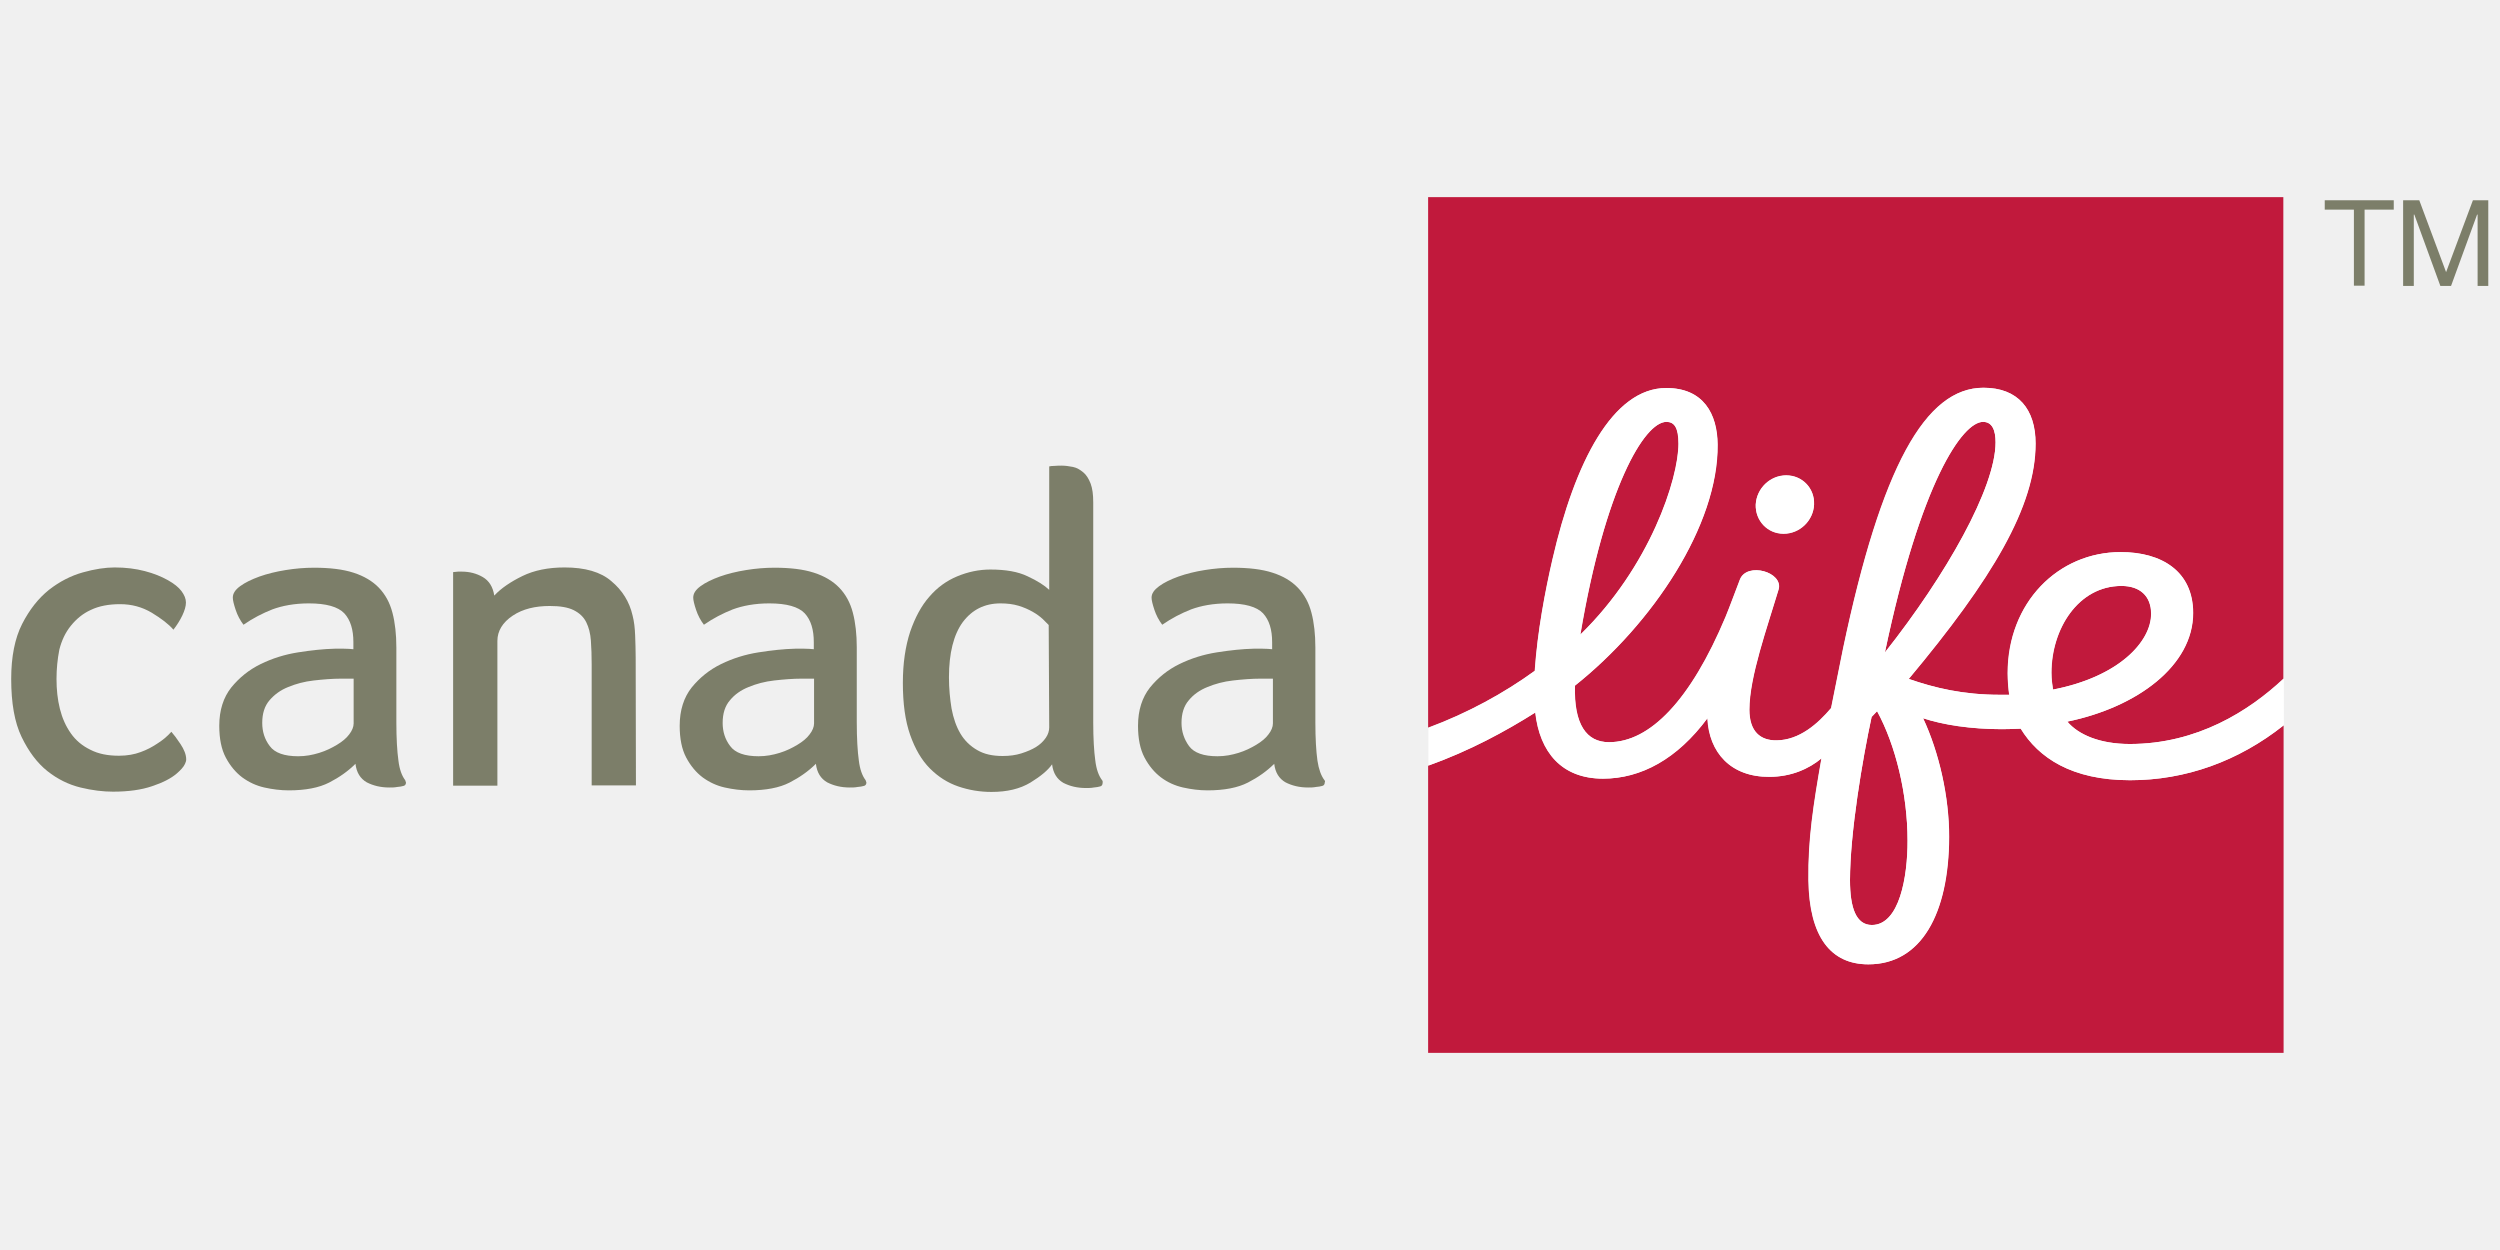
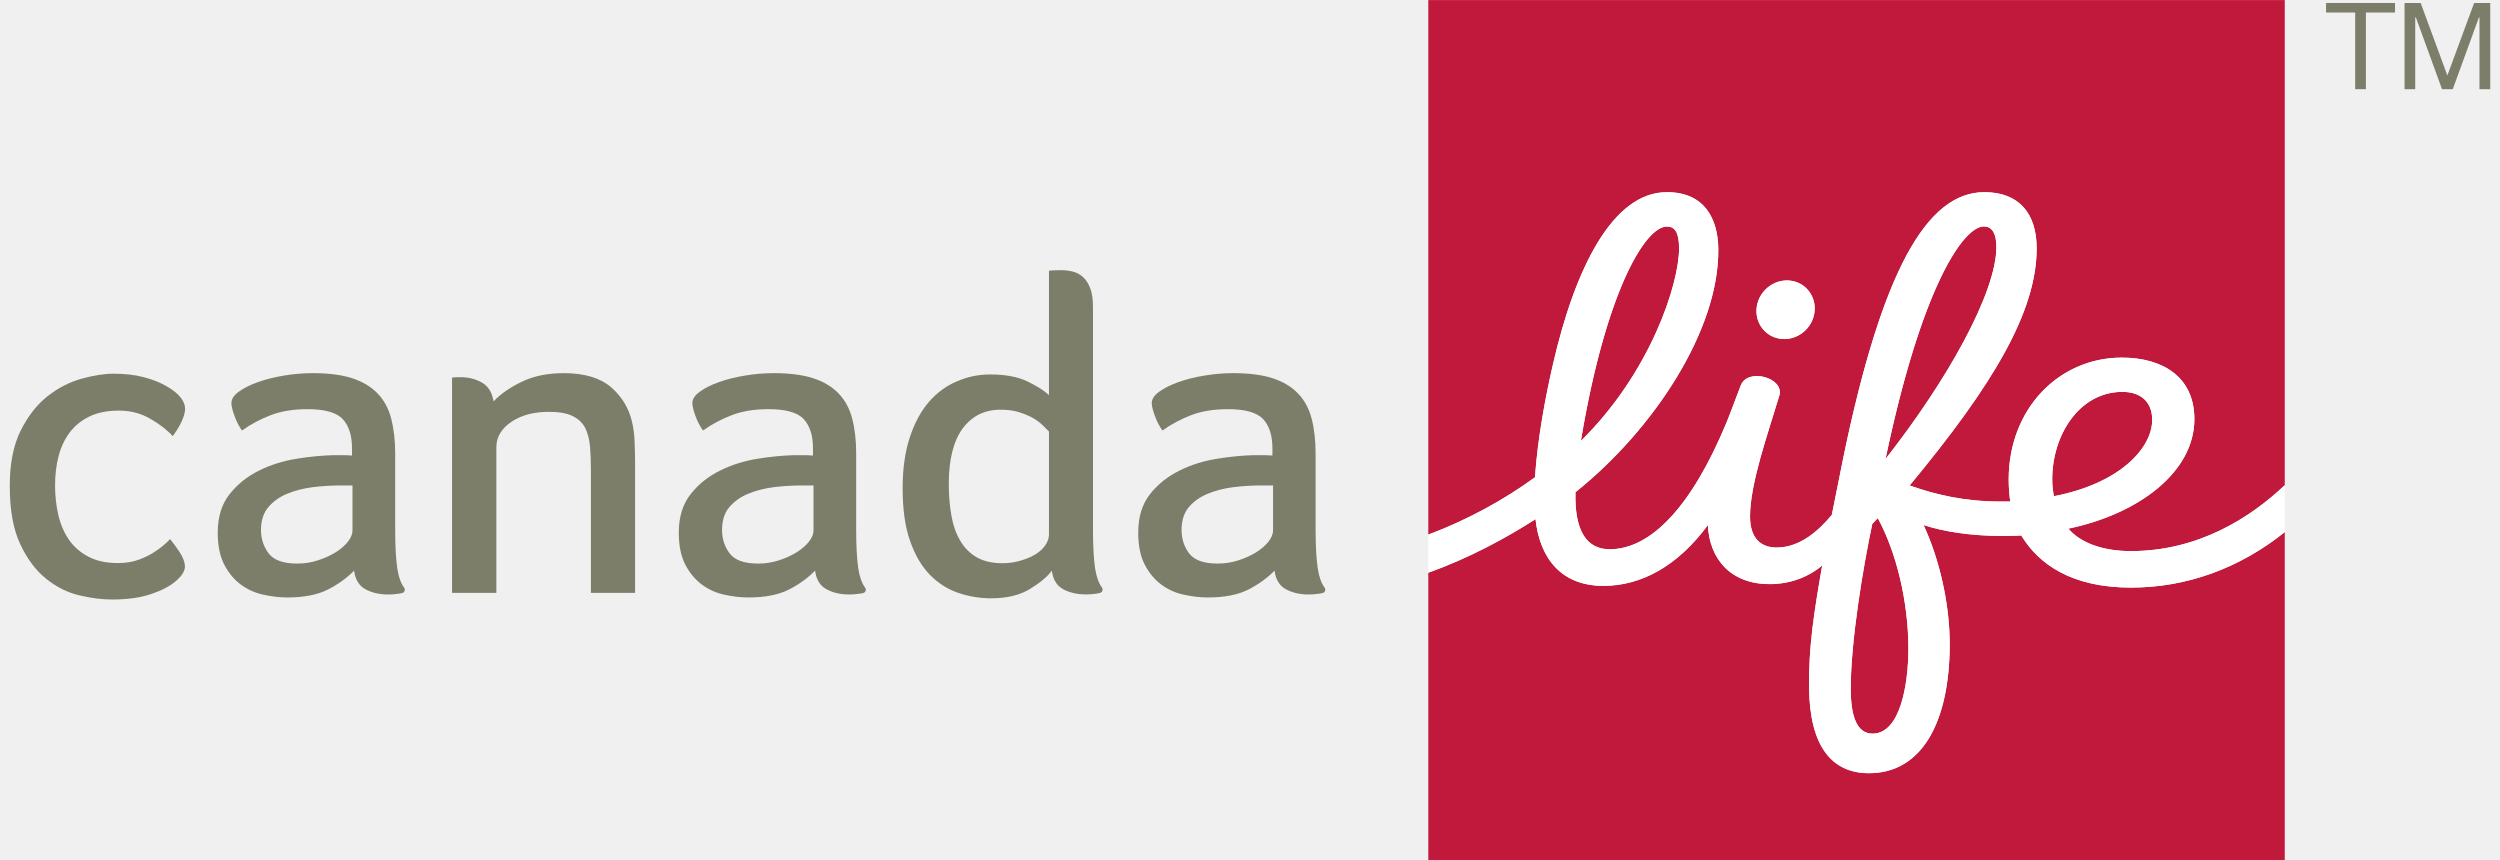
- <svg xmlns="http://www.w3.org/2000/svg" version="1.1" id="svg2" x="0px" y="0px" viewBox="0 0 128 64" style="enable-background:new 0 0 128 64;" xml:space="preserve">
-   <style type="text/css">
- 	.st0{fill:#C1193C;}
- 	.st1{fill:#7C7E69;}
- 	.st2{fill:#FFFFFF;}
- </style>
-   <g id="g10" transform="matrix(1.333333,0,0,-1.333333,0,576)">
-     <g id="g12" transform="scale(0.1)">
-       <path id="path14" class="st0" d="M814.7,4095c-16.7,0-26.9-16.6-26.9-33.3c0-2.6,0.3-4.6,0.6-6.5c25.3,4.9,37.7,18.4,37.7,29.1    C826.1,4091.1,821.8,4095,814.7,4095" />
-       <path id="path16" class="st0" d="M685.9,4137.4c6.2,0,10.9-5,10.7-11.2c-0.3-6.2-5.5-11.2-11.7-11.2s-10.9,5-10.7,11.2    C674.6,4132.4,679.8,4137.4,685.9,4137.4z M589.3,4062.4c1.1,15.3,4,30.7,6.8,42.8c8.6,37.4,23.2,65.8,43.7,65.8    c14.3,0,19.6-9.9,19.7-21.7c0.3-31-24.9-68.8-54.8-92.6c-0.4-14.9,4.4-21.7,13.1-21.7c15.7,0,31.3,16,44.8,48.2    c1.8,4.4,3.6,9.4,5.5,14.3c2.7,6.8,16.8,2.9,14.8-3.9c-4.3-14.4-11.2-33.5-11.2-46.1c0-8.4,4.2-11.9,10.5-11.8    c8.7,0.1,15.8,6.4,20.9,12.4c0,0,3.6,17.9,4.6,22.9c14.7,69.8,31.6,100.1,53.9,100.1c13.3,0,20-8.2,20-21.4    c0-24.2-16.7-52-48.7-90.4c10-3.5,21-6.1,35-6.1c0.8,0,2.8,0,3.6,0c-0.3,1.9-0.6,5.4-0.6,8.3c0,27.1,19.4,46.5,43.4,46.5    c15.7,0,27.8-7.3,27.8-23.4c0-20.2-21.4-36.2-48.3-41.7c4.2-5,12.4-8.6,24-8.6c25.9,0,45.8,12.7,59,25.1v184.9H548.4v-203.7    C563.6,4046.2,577.6,4053.9,589.3,4062.4" />
-       <path id="path18" class="st0" d="M761.5,4158c-7.9,0-23.9-22.9-37.7-88.6c23.5,29.7,42.5,63.3,42.5,80.7    C766.3,4154.8,765,4158,761.5,4158" />
-       <path id="path20" class="st0" d="M817.9,4020.4c-22.5,0-35.2,8.7-42,19.8c-2.2-0.1-4.8-0.2-7.2-0.2c-11.9,0-22.6,1.6-30.3,4.2    c6.1-13,10.1-30.1,10-45.6c-0.1-29.5-10.7-48.9-31-48.9c-14.4,0-22.7,10.5-23,32.3c-0.2,15.9,1.9,29,5,46.8    c-4.9-4.1-11.8-7.1-20-7.1c-14.9-0.1-23.2,9.4-23.8,22.5c-11.6-15.6-25.6-23.2-40.1-23.2c-15.9,0-24.3,10.2-26,25.4    c-11.4-7.2-25.3-14.8-41.1-20.4v-110.3h328.5v125.8C859.4,4027.6,839.1,4020.4,817.9,4020.4" />
-       <path id="path22" class="st0" d="M639.9,4158c-8.5,0-23.6-25.6-33-81.7c26.8,26.1,37.7,59.9,37.7,73.3    C644.6,4155.8,642.9,4158,639.9,4158" />
-       <path id="path24" class="st0" d="M718.7,4044.7c-3.5-16.2-8.3-44.6-8.3-62.7c0-10.5,2.3-17.2,8.4-17.2c10.6,0,13.7,18.6,13.7,32.4    c0,17.9-4.6,36.7-11.7,49.7L718.7,4044.7" />
-       <path id="path26" class="st1" d="M21.7,4059.3c0-4.1,0.4-7.9,1.3-11.5c0.9-3.6,2.3-6.7,4.2-9.4c1.9-2.7,4.4-4.8,7.5-6.3    c3.1-1.6,6.7-2.3,11-2.3c3.1,0,5.9,0.5,8.3,1.4c2.5,0.9,4.5,2,6.3,3.2c2.1,1.3,3.9,2.8,5.5,4.6c0.9-1,2.1-2.6,3.5-4.7    c1.4-2.1,2.2-4.1,2.2-5.9c0-0.6-0.2-1.2-0.5-1.8c-0.5-1.1-1.6-2.3-3.1-3.6c-2.2-1.9-5.3-3.5-9.5-4.9c-4.1-1.4-9.1-2.1-15-2.1    c-3.8,0-8,0.5-12.5,1.6c-4.5,1.1-8.8,3.2-12.7,6.3c-3.9,3.1-7.2,7.5-9.9,13.1c-2.7,5.6-4,13-4,22.3c0,8.5,1.4,15.6,4.2,21.1    c2.8,5.5,6.3,9.9,10.3,13.1c4.1,3.2,8.4,5.4,13,6.7c4.6,1.3,8.7,1.9,12.2,1.9c4.3,0,8.2-0.5,11.6-1.4c3.5-0.9,6.4-2.1,8.9-3.5    c2.3-1.3,4.1-2.7,5.2-4.2s1.7-2.9,1.7-4.4c0-2.8-2.1-6.9-4.8-10.4c-1.9,2.2-4.7,4.3-8.3,6.5c-3.7,2.2-7.7,3.3-12.2,3.3    c-4.3,0-8.1-0.7-11.2-2.2c-3.1-1.4-5.6-3.5-7.7-6.1s-3.5-5.6-4.4-9.1C22.1,4067,21.7,4063.3,21.7,4059.3" />
-       <path id="path28" class="st1" d="M135.8,4042.2c0-1.3-0.6-2.8-1.7-4.2c-1.1-1.5-2.7-2.8-4.7-4c-2-1.2-4.2-2.3-6.8-3.1    c-2.6-0.8-5.2-1.3-8.1-1.3c-5.3,0-9,1.3-10.9,3.9c-2,2.6-2.9,5.6-2.9,8.9c0,3.6,0.9,6.5,2.8,8.7c1.9,2.2,4.2,3.9,7.2,5.1    c2.9,1.2,6.2,2.1,9.8,2.5c3.6,0.4,7.1,0.7,10.6,0.7h4.7C135.8,4059.3,135.8,4042.2,135.8,4042.2z M155.6,4020.4    c-1.3,1.7-2.2,4.2-2.6,7.5c-0.5,3.6-0.8,8.5-0.8,14.8v28.7c0,5-0.5,9.5-1.5,13.3c-1,3.9-2.8,7.1-5.2,9.6s-5.7,4.5-9.8,5.8    c-4,1.3-9.1,1.9-15.1,1.9c-3.6,0-7.2-0.3-10.9-0.9c-3.7-0.6-7-1.4-10.1-2.5c-3-1.1-5.5-2.3-7.4-3.7c-1.9-1.4-2.8-2.8-2.8-4.4    c0-1,0.4-2.6,1.1-4.7s1.7-4,3-5.7c3.6,2.5,7.3,4.4,11.1,5.9c3.8,1.4,8.5,2.3,14,2.3c6.7,0,11.2-1.3,13.6-3.8    c2.4-2.6,3.5-6.3,3.5-11.1v-2.7c-1,0.1-2.2,0.2-3.6,0.2c-1.4,0-2.6,0-3.6,0c-4.2-0.1-8.9-0.6-14-1.4c-5.1-0.8-9.9-2.3-14.4-4.5    c-4.5-2.2-8.2-5.2-11.3-9c-3-3.8-4.6-8.7-4.6-14.7l0,0c0-4.9,0.8-9,2.5-12.2c1.7-3.2,3.8-5.7,6.3-7.6c2.6-1.9,5.4-3.2,8.5-3.9    c3.1-0.7,6.3-1.1,9.4-1.1c6.4,0,11.6,1,15.5,3c3.9,2,7.3,4.4,10.1,7.2c0.4-3.4,1.9-5.7,4.3-7.1c2.5-1.3,5.4-2,8.7-2c1,0,2,0,3,0.2    c1,0.1,1.8,0.2,2.4,0.4c0.6,0.1,1,0.6,1,1.3C155.8,4019.9,155.7,4020.2,155.6,4020.4" />
-       <path id="path30" class="st1" d="M244.2,4018.4h-17v46.6c0,3.2-0.1,6.2-0.3,9c-0.2,2.8-0.8,5.1-1.8,7.1c-1,2-2.6,3.5-4.8,4.6    c-2.2,1.1-5.2,1.6-9.2,1.6c-5.5,0-10.3-1.1-14.2-3.7s-5.9-5.9-5.9-9.7v-55.6h-17v82c0.2,0,0.5,0.1,0.9,0.1c0.3,0,0.6,0.1,1,0.1    c0.4,0,0.9,0,1.4,0c3,0,5.7-0.7,8.1-2.1s3.9-3.8,4.4-7.1c2.6,2.8,6.3,5.3,10.8,7.5s9.9,3.3,16.2,3.3c7.8,0,13.9-1.7,18-5.3    c4.2-3.5,6.9-7.9,8.1-13.1c0.6-2.3,0.9-4.9,1-7.8c0.1-2.9,0.2-5.6,0.2-8.3L244.2,4018.4" />
-       <path id="path32" class="st1" d="M312.6,4042.2c0-1.3-0.6-2.8-1.7-4.2c-1.1-1.5-2.7-2.8-4.7-4c-2-1.2-4.2-2.3-6.8-3.1    c-2.6-0.8-5.2-1.3-8.1-1.3c-5.3,0-9,1.3-10.9,3.9c-2,2.6-2.9,5.6-2.9,8.9c0,3.6,0.9,6.5,2.8,8.7c1.8,2.2,4.2,3.9,7.2,5.1    c2.9,1.2,6.2,2.1,9.8,2.5c3.6,0.4,7.1,0.7,10.6,0.7h4.7L312.6,4042.2z M332.4,4020.4c-1.3,1.7-2.2,4.2-2.6,7.5    c-0.5,3.6-0.8,8.5-0.8,14.8v28.7c0,5-0.5,9.5-1.5,13.3c-1,3.9-2.8,7.1-5.2,9.6s-5.7,4.5-9.8,5.8c-4,1.3-9.1,1.9-15.1,1.9    c-3.6,0-7.2-0.3-10.9-0.9c-3.7-0.6-7-1.4-10.1-2.5c-3-1.1-5.5-2.3-7.4-3.7s-2.8-2.8-2.8-4.4c0-1,0.4-2.6,1.1-4.7s1.7-4,3-5.7    c3.6,2.5,7.3,4.4,11.1,5.9c3.8,1.4,8.5,2.3,14,2.3c6.7,0,11.2-1.3,13.6-3.8c2.4-2.6,3.5-6.3,3.5-11.1v-2.7c-1,0.1-2.2,0.2-3.6,0.2    c-1.4,0-2.6,0-3.6,0c-4.2-0.1-8.9-0.6-14-1.4c-5.1-0.8-9.9-2.3-14.4-4.5c-4.5-2.2-8.2-5.2-11.3-9c-3-3.8-4.6-8.7-4.6-14.7l0,0    c0-4.9,0.8-9,2.5-12.2c1.7-3.2,3.8-5.7,6.3-7.6c2.6-1.9,5.4-3.2,8.5-3.9c3.1-0.7,6.3-1.1,9.4-1.1c6.4,0,11.6,1,15.5,3    c3.9,2,7.3,4.4,10.1,7.2c0.4-3.4,1.9-5.7,4.3-7.1c2.5-1.3,5.4-2,8.7-2c1,0,2,0,3,0.2c1,0.1,1.8,0.2,2.4,0.4c0.6,0.1,1,0.6,1,1.3    C332.6,4019.9,332.5,4020.2,332.4,4020.4" />
-       <path id="path34" class="st1" d="M402.9,4040.7c0-1.3-0.4-2.7-1.3-4c-0.9-1.3-2.1-2.5-3.7-3.5c-1.6-1-3.5-1.8-5.7-2.5    c-2.2-0.7-4.6-1-7.2-1c-3.9,0-7.1,0.7-9.8,2.3c-2.6,1.5-4.8,3.6-6.4,6.3c-1.6,2.7-2.7,5.9-3.4,9.6c-0.6,3.7-1,7.7-1,12    c0,9.3,1.8,16.4,5.3,21.2c3.6,4.8,8.4,7.2,14.5,7.2c2.6,0,4.9-0.3,6.9-0.9s3.8-1.4,5.4-2.3c1.6-0.9,2.8-1.8,3.9-2.8    c0.9-0.9,1.7-1.7,2.3-2.3L402.9,4040.7L402.9,4040.7z M423.2,4020.4c-1.3,1.7-2.2,4.2-2.6,7.5c-0.5,3.6-0.8,8.5-0.8,14.8v84.4    c0,3-0.3,5.3-1,7.2c-0.7,1.8-1.6,3.3-2.8,4.3s-2.5,1.8-4,2.1c-1.5,0.3-3,0.5-4.4,0.5c-0.7,0-1.6,0-2.6-0.1c-1,0-1.7-0.1-2.1-0.2    v-47.4c-1.8,1.7-4.6,3.5-8.3,5.2c-3.7,1.8-8.5,2.6-14.3,2.6c-4.4,0-8.6-0.9-12.7-2.6c-4.1-1.7-7.7-4.3-10.7-7.8    c-3.1-3.5-5.5-8-7.4-13.5c-1.8-5.5-2.8-12-2.8-19.6c0-8,0.9-14.6,2.8-20c1.9-5.4,4.4-9.7,7.6-12.9c3.2-3.2,6.8-5.5,10.9-6.9    s8.3-2.1,12.7-2.1c6.1,0,11,1.2,15,3.6c3.9,2.4,6.7,4.7,8.3,7c0.4-3.4,1.9-5.7,4.3-7.1c2.5-1.3,5.4-2,8.7-2c1,0,2,0,3,0.2    c1,0.1,1.8,0.2,2.4,0.4c0.6,0.1,1,0.6,1,1.3C423.5,4019.9,423.4,4020.2,423.2,4020.4" />
-       <path id="path36" class="st1" d="M488.8,4042.2c0-1.3-0.6-2.8-1.7-4.2c-1.1-1.5-2.7-2.8-4.7-4c-2-1.2-4.2-2.3-6.8-3.1    c-2.6-0.8-5.2-1.3-8.1-1.3c-5.3,0-9,1.3-10.9,3.9s-2.9,5.6-2.9,8.9c0,3.6,0.9,6.5,2.8,8.7c1.8,2.2,4.2,3.9,7.2,5.1    c2.9,1.2,6.2,2.1,9.8,2.5c3.6,0.4,7.1,0.7,10.6,0.7h4.7L488.8,4042.2z M508.6,4020.4c-1.3,1.7-2.2,4.2-2.7,7.5    c-0.5,3.6-0.8,8.5-0.8,14.8v28.7c0,5-0.5,9.5-1.5,13.3c-1,3.9-2.8,7.1-5.2,9.6c-2.5,2.6-5.7,4.5-9.8,5.8c-4,1.3-9.1,1.9-15.1,1.9    c-3.6,0-7.2-0.3-10.9-0.9c-3.7-0.6-7-1.4-10.1-2.5c-3-1.1-5.5-2.3-7.4-3.7s-2.9-2.8-2.9-4.4c0-1,0.4-2.6,1.1-4.7    c0.7-2.1,1.7-4,3-5.7c3.6,2.5,7.3,4.4,11.1,5.9c3.8,1.4,8.5,2.3,14,2.3c6.7,0,11.2-1.3,13.6-3.8c2.4-2.6,3.5-6.3,3.5-11.1v-2.7    c-1,0.1-2.2,0.2-3.6,0.2c-1.4,0-2.6,0-3.6,0c-4.2-0.1-8.9-0.6-14-1.4c-5.1-0.8-9.9-2.3-14.4-4.5c-4.5-2.2-8.2-5.2-11.3-9    c-3-3.8-4.6-8.7-4.6-14.7l0,0c0-4.9,0.8-9,2.5-12.2c1.7-3.2,3.8-5.7,6.3-7.6s5.4-3.2,8.5-3.9c3.1-0.7,6.3-1.1,9.4-1.1    c6.4,0,11.6,1,15.5,3c3.9,2,7.3,4.4,10.1,7.2c0.4-3.4,1.9-5.7,4.3-7.1c2.5-1.3,5.4-2,8.7-2c1,0,2,0,3,0.2c1,0.1,1.8,0.2,2.4,0.4    c0.6,0.1,1,0.6,1,1.3C508.9,4019.9,508.8,4020.2,508.6,4020.4" />
-       <path id="path38" class="st2" d="M684.9,4115.1c6.2,0,11.4,5,11.7,11.2c0.3,6.2-4.5,11.2-10.7,11.2s-11.4-5-11.7-11.2    C674,4120.1,678.8,4115.1,684.9,4115.1" />
-       <path id="path40" class="st2" d="M787.7,4061.7c0,16.7,10.3,33.3,26.9,33.3c7.1,0,11.4-3.9,11.4-10.7c0-10.7-12.4-24.2-37.7-29.1    C788,4057.1,787.7,4059.1,787.7,4061.7z M718.8,3964.8c-6.1,0-8.4,6.7-8.4,17.2c0,18.1,4.8,46.5,8.3,62.7l2.1,2.2    c7.1-13,11.7-31.8,11.7-49.7C732.6,3983.4,729.4,3964.8,718.8,3964.8z M761.5,4158c3.5,0,4.8-3.2,4.8-7.8c0-17.5-19-51-42.5-80.7    C737.6,4135.1,753.6,4158,761.5,4158L761.5,4158z M639.9,4158c3,0,4.6-2.1,4.6-8.4c0-13.4-10.9-47.2-37.7-73.3    C616.3,4132.4,631.4,4158,639.9,4158L639.9,4158z M817.9,4034.3c-11.5,0-19.8,3.6-24,8.6c27,5.6,48.3,21.6,48.3,41.7    c0,16.1-12.2,23.4-27.8,23.4c-24,0-43.4-19.3-43.4-46.5c0-2.9,0.3-6.4,0.6-8.3c-0.8,0-2.7,0-3.6,0c-14,0-25,2.6-35,6.1    c32.1,38.4,48.7,66.2,48.7,90.4c0,13.2-6.8,21.4-20,21.4c-22.2,0-39.2-30.3-53.9-100.1c-1-5-4.6-22.9-4.6-22.9    c-5.1-6.1-12.2-12.3-20.9-12.4c-6.3-0.1-10.5,3.4-10.5,11.8c0,12.6,6.9,31.7,11.2,46.1c2,6.7-12.1,10.7-14.8,3.9    c-1.9-4.9-3.7-9.9-5.5-14.3c-13.5-32.2-29.1-48.2-44.8-48.2c-8.7,0-13.5,6.9-13.1,21.7c29.9,23.8,55.1,61.7,54.8,92.6    c-0.1,11.7-5.4,21.7-19.7,21.7c-20.6,0-35.1-28.5-43.7-65.8c-2.8-12.2-5.8-27.5-6.8-42.8c-11.7-8.5-25.7-16.2-40.9-21.9v-14.5    c15.9,5.7,29.7,13.2,41.1,20.4c1.7-15.2,10.1-25.4,26-25.4c14.6,0,28.5,7.5,40.1,23.2c0.6-13.1,8.9-22.6,23.8-22.5    c8.3,0,15.1,3,20,7.1c-3.1-17.8-5.2-31-5-46.8c0.3-21.7,8.5-32.3,23-32.3c20.3,0,30.9,19.4,31,48.9c0,15.5-3.9,32.6-10,45.6    c7.7-2.5,18.4-4.2,30.3-4.2c2.4,0,5,0.1,7.2,0.2c6.8-11.1,19.5-19.8,42-19.8c21.2,0,41.5,7.2,59,21.1v17.9    C863.7,4047,843.7,4034.3,817.9,4034.3" />
-       <path id="path42" class="st1" d="M949.6,4243.1l-10.3-27.6l-10.3,27.6h-6.2v-32.9h4.1v27.4h0.2l10-27.4h4.1l10,27.4h0.2v-27.4h4.1    v32.9H949.6" />
-       <path id="path44" class="st1" d="M892.7,4239.5h11.2v-29.2h4.1v29.2h11.2v3.6h-26.5V4239.5" />
-     </g>
+ <svg xmlns="http://www.w3.org/2000/svg" width="128px" height="44px" viewBox="0 0 127 44" version="1.1">
+   <g id="surface1">
+     <path style=" stroke:none;fill-rule:nonzero;fill:rgb(75.686%,9.804%,23.529%);fill-opacity:1;" d="M 108.168 20.062 C 105.941 20.062 104.574 22.297 104.574 24.539 C 104.574 24.891 104.613 25.152 104.66 25.406 C 108.043 24.754 109.691 22.938 109.691 21.496 C 109.691 20.59 109.125 20.062 108.168 20.062 " />
+     <path style=" stroke:none;fill-rule:nonzero;fill:rgb(75.686%,9.804%,23.529%);fill-opacity:1;" d="M 90.988 14.359 C 91.812 14.359 92.449 15.031 92.41 15.859 C 92.375 16.688 91.676 17.359 90.855 17.359 C 90.031 17.359 89.395 16.688 89.43 15.859 C 89.469 15.035 90.168 14.359 90.988 14.359 Z M 78.09 24.441 C 78.234 22.387 78.629 20.32 79.004 18.688 C 80.152 13.668 82.098 9.844 84.844 9.844 C 86.75 9.844 87.461 11.176 87.477 12.758 C 87.52 16.918 84.16 22.004 80.164 25.203 C 80.109 27.203 80.75 28.125 81.914 28.125 C 84.008 28.125 86.098 25.977 87.891 21.652 C 88.137 21.062 88.371 20.383 88.629 19.73 C 88.988 18.82 90.871 19.348 90.602 20.254 C 90.023 22.191 89.102 24.754 89.102 26.445 C 89.102 27.578 89.668 28.051 90.5 28.039 C 91.66 28.023 92.609 27.184 93.289 26.367 C 93.289 26.367 93.77 23.961 93.906 23.293 C 95.867 13.918 98.133 9.844 101.102 9.844 C 102.875 9.844 103.777 10.941 103.777 12.711 C 103.777 15.965 101.551 19.699 97.273 24.859 C 98.605 25.332 100.074 25.684 101.949 25.684 C 102.059 25.684 102.316 25.68 102.426 25.68 C 102.383 25.422 102.344 24.953 102.344 24.559 C 102.344 20.914 104.938 18.312 108.137 18.312 C 110.227 18.312 111.852 19.301 111.852 21.465 C 111.852 24.172 108.996 26.32 105.402 27.07 C 105.961 27.742 107.062 28.219 108.602 28.219 C 112.055 28.219 114.715 26.516 116.48 24.852 L 116.48 0.004 L 72.629 0.004 L 72.629 27.375 C 74.652 26.617 76.527 25.582 78.09 24.441 " />
+     <path style=" stroke:none;fill-rule:nonzero;fill:rgb(75.686%,9.804%,23.529%);fill-opacity:1;" d="M 101.078 11.594 C 100.023 11.594 97.891 14.668 96.039 23.5 C 99.176 19.508 101.715 14.996 101.715 12.648 C 101.715 12.031 101.535 11.594 101.078 11.594 " />
+     <path style=" stroke:none;fill-rule:nonzero;fill:rgb(75.686%,9.804%,23.529%);fill-opacity:1;" d="M 108.602 30.086 C 105.594 30.086 103.898 28.91 102.992 27.422 C 102.695 27.438 102.348 27.445 102.031 27.445 C 100.445 27.445 99.012 27.227 97.988 26.883 C 98.801 28.637 99.332 30.926 99.328 33.012 C 99.316 36.984 97.898 39.59 95.191 39.59 C 93.262 39.59 92.164 38.176 92.125 35.25 C 92.098 33.117 92.379 31.352 92.797 28.957 C 92.141 29.508 91.223 29.906 90.121 29.91 C 88.133 29.918 87.023 28.641 86.945 26.887 C 85.395 28.988 83.535 30 81.59 30 C 79.473 30 78.344 28.629 78.121 26.582 C 76.602 27.555 74.746 28.566 72.629 29.328 L 72.629 44.152 L 116.48 44.152 L 116.48 27.246 C 114.141 29.117 111.438 30.086 108.602 30.086 " />
+     <path style=" stroke:none;fill-rule:nonzero;fill:rgb(75.686%,9.804%,23.529%);fill-opacity:1;" d="M 84.848 11.598 C 83.707 11.598 81.695 15.031 80.441 22.574 C 84.012 19.066 85.469 14.527 85.469 12.723 C 85.469 11.887 85.246 11.598 84.848 11.598 " />
+     <path style=" stroke:none;fill-rule:nonzero;fill:rgb(75.686%,9.804%,23.529%);fill-opacity:1;" d="M 95.359 26.824 C 94.895 28.996 94.258 32.824 94.258 35.254 C 94.258 36.664 94.562 37.562 95.375 37.562 C 96.789 37.562 97.207 35.059 97.207 33.207 C 97.207 30.805 96.59 28.277 95.641 26.527 L 95.359 26.824 " />
+     <path style=" stroke:none;fill-rule:nonzero;fill:rgb(48.627%,49.412%,41.176%);fill-opacity:1;" d="M 2.32 24.855 C 2.32 25.406 2.379 25.922 2.496 26.406 C 2.613 26.891 2.801 27.312 3.055 27.668 C 3.312 28.027 3.645 28.309 4.055 28.516 C 4.465 28.727 4.953 28.828 5.527 28.828 C 5.938 28.828 6.309 28.77 6.637 28.645 C 6.965 28.52 7.242 28.379 7.473 28.215 C 7.746 28.039 7.992 27.836 8.207 27.602 C 8.328 27.742 8.484 27.953 8.68 28.242 C 8.871 28.527 8.969 28.789 8.969 29.035 C 8.965 29.113 8.941 29.191 8.902 29.273 C 8.832 29.426 8.695 29.59 8.488 29.762 C 8.199 30.016 7.777 30.234 7.227 30.418 C 6.676 30.605 6.012 30.695 5.227 30.695 C 4.719 30.695 4.16 30.625 3.559 30.48 C 2.953 30.34 2.387 30.055 1.863 29.633 C 1.336 29.211 0.895 28.625 0.539 27.867 C 0.18 27.109 0 26.117 0 24.875 C 0 23.73 0.188 22.785 0.562 22.039 C 0.938 21.293 1.398 20.707 1.941 20.281 C 2.488 19.855 3.07 19.555 3.684 19.387 C 4.301 19.219 4.844 19.133 5.312 19.133 C 5.883 19.133 6.402 19.191 6.863 19.312 C 7.328 19.434 7.719 19.594 8.047 19.785 C 8.355 19.965 8.586 20.148 8.742 20.344 C 8.898 20.539 8.977 20.73 8.977 20.93 C 8.977 21.309 8.695 21.859 8.344 22.332 C 8.09 22.043 7.719 21.75 7.23 21.461 C 6.738 21.168 6.195 21.023 5.594 21.023 C 5.016 21.023 4.516 21.117 4.105 21.312 C 3.691 21.508 3.352 21.777 3.082 22.125 C 2.816 22.477 2.621 22.883 2.5 23.352 C 2.379 23.82 2.32 24.324 2.32 24.855 " />
+     <path style=" stroke:none;fill-rule:nonzero;fill:rgb(48.627%,49.412%,41.176%);fill-opacity:1;" d="M 17.547 27.16 C 17.547 27.34 17.473 27.531 17.32 27.727 C 17.168 27.922 16.961 28.102 16.699 28.27 C 16.438 28.434 16.137 28.57 15.793 28.684 C 15.453 28.797 15.094 28.855 14.715 28.855 C 14.004 28.855 13.52 28.68 13.258 28.336 C 12.996 27.988 12.863 27.59 12.863 27.137 C 12.863 26.656 12.988 26.266 13.234 25.973 C 13.48 25.68 13.801 25.449 14.191 25.285 C 14.586 25.121 15.02 25.008 15.5 24.945 C 15.98 24.887 16.449 24.855 16.918 24.855 L 17.547 24.855 Z M 20.191 30.086 C 20.02 29.855 19.902 29.52 19.84 29.078 C 19.766 28.598 19.734 27.934 19.734 27.082 L 19.734 23.23 C 19.734 22.555 19.664 21.957 19.531 21.438 C 19.398 20.918 19.164 20.488 18.832 20.145 C 18.5 19.797 18.062 19.539 17.527 19.363 C 16.988 19.191 16.312 19.105 15.508 19.105 C 15.031 19.105 14.547 19.145 14.055 19.227 C 13.566 19.305 13.117 19.418 12.711 19.562 C 12.309 19.703 11.98 19.871 11.727 20.055 C 11.473 20.238 11.348 20.434 11.348 20.641 C 11.348 20.777 11.395 20.988 11.496 21.27 C 11.594 21.551 11.727 21.809 11.887 22.043 C 12.367 21.703 12.859 21.449 13.367 21.254 C 13.879 21.059 14.504 20.949 15.242 20.949 C 16.133 20.949 16.738 21.121 17.051 21.461 C 17.367 21.805 17.523 22.305 17.523 22.957 L 17.523 23.324 C 17.383 23.312 17.223 23.305 17.039 23.305 C 16.855 23.305 16.695 23.305 16.555 23.305 C 15.988 23.32 15.363 23.379 14.684 23.488 C 14 23.598 13.359 23.797 12.762 24.094 C 12.168 24.387 11.664 24.785 11.258 25.297 C 10.852 25.809 10.648 26.465 10.648 27.27 C 10.648 27.934 10.758 28.477 10.98 28.906 C 11.203 29.332 11.484 29.672 11.824 29.926 C 12.168 30.18 12.547 30.352 12.965 30.445 C 13.387 30.539 13.805 30.59 14.215 30.59 C 15.07 30.59 15.758 30.453 16.281 30.188 C 16.805 29.922 17.258 29.598 17.629 29.215 C 17.688 29.672 17.879 29.988 18.207 30.168 C 18.539 30.348 18.922 30.438 19.367 30.438 C 19.504 30.438 19.637 30.43 19.766 30.414 C 19.895 30.402 20.004 30.387 20.094 30.363 C 20.172 30.344 20.227 30.277 20.227 30.191 C 20.223 30.148 20.211 30.117 20.191 30.086 " />
+     <path style=" stroke:none;fill-rule:nonzero;fill:rgb(48.627%,49.412%,41.176%);fill-opacity:1;" d="M 32.02 30.355 L 29.754 30.355 L 29.754 24.086 C 29.754 23.656 29.742 23.254 29.711 22.883 C 29.68 22.512 29.598 22.191 29.469 21.926 C 29.336 21.66 29.125 21.457 28.832 21.309 C 28.543 21.16 28.133 21.086 27.609 21.086 C 26.867 21.086 26.234 21.238 25.707 21.582 C 25.18 21.926 24.914 22.379 24.914 22.887 L 24.914 30.355 L 22.645 30.355 L 22.645 19.332 C 22.68 19.328 22.719 19.324 22.766 19.32 C 22.805 19.316 22.852 19.312 22.902 19.312 C 22.957 19.312 23.02 19.312 23.094 19.312 C 23.496 19.312 23.855 19.406 24.18 19.59 C 24.5 19.777 24.699 20.098 24.77 20.551 C 25.121 20.176 25.602 19.844 26.211 19.547 C 26.816 19.254 27.535 19.105 28.363 19.105 C 29.414 19.105 30.215 19.344 30.77 19.812 C 31.324 20.285 31.688 20.875 31.855 21.578 C 31.934 21.895 31.98 22.246 31.992 22.629 C 32.008 23.012 32.016 23.387 32.016 23.746 L 32.016 30.355 " />
+     <path style=" stroke:none;fill-rule:nonzero;fill:rgb(48.627%,49.412%,41.176%);fill-opacity:1;" d="M 41.152 27.16 C 41.152 27.34 41.074 27.531 40.922 27.727 C 40.77 27.922 40.562 28.102 40.301 28.27 C 40.039 28.434 39.738 28.57 39.398 28.684 C 39.055 28.797 38.695 28.855 38.32 28.855 C 37.605 28.855 37.121 28.68 36.859 28.336 C 36.598 27.988 36.469 27.59 36.469 27.137 C 36.469 26.656 36.59 26.266 36.836 25.973 C 37.082 25.68 37.402 25.449 37.797 25.285 C 38.188 25.121 38.625 25.008 39.102 24.945 C 39.582 24.887 40.051 24.855 40.52 24.855 L 41.152 24.855 Z M 43.793 30.086 C 43.625 29.855 43.504 29.52 43.441 29.078 C 43.371 28.598 43.336 27.934 43.336 27.082 L 43.336 23.23 C 43.336 22.555 43.27 21.957 43.133 21.438 C 43 20.918 42.766 20.488 42.434 20.145 C 42.102 19.797 41.668 19.539 41.129 19.363 C 40.59 19.191 39.918 19.105 39.109 19.105 C 38.637 19.105 38.148 19.145 37.66 19.227 C 37.168 19.305 36.719 19.418 36.316 19.562 C 35.91 19.703 35.582 19.871 35.328 20.055 C 35.074 20.238 34.949 20.434 34.949 20.641 C 34.949 20.777 34.996 20.988 35.098 21.27 C 35.195 21.551 35.328 21.809 35.492 22.043 C 35.969 21.703 36.461 21.449 36.973 21.254 C 37.48 21.059 38.105 20.949 38.844 20.949 C 39.734 20.949 40.34 21.121 40.652 21.461 C 40.969 21.805 41.125 22.305 41.125 22.957 L 41.125 23.324 C 40.988 23.312 40.824 23.305 40.641 23.305 C 40.457 23.305 40.297 23.305 40.156 23.305 C 39.59 23.32 38.965 23.379 38.285 23.488 C 37.602 23.598 36.961 23.797 36.367 24.094 C 35.77 24.387 35.266 24.785 34.863 25.297 C 34.457 25.809 34.254 26.465 34.254 27.27 C 34.254 27.934 34.363 28.477 34.586 28.906 C 34.805 29.332 35.09 29.672 35.43 29.926 C 35.77 30.18 36.152 30.352 36.57 30.445 C 36.992 30.539 37.406 30.59 37.82 30.59 C 38.676 30.59 39.363 30.453 39.887 30.188 C 40.41 29.922 40.859 29.598 41.234 29.215 C 41.289 29.672 41.484 29.988 41.812 30.168 C 42.141 30.348 42.527 30.438 42.969 30.438 C 43.109 30.438 43.242 30.43 43.371 30.414 C 43.496 30.402 43.605 30.387 43.695 30.363 C 43.777 30.344 43.832 30.277 43.832 30.191 C 43.828 30.148 43.816 30.117 43.793 30.086 " />
+     <path style=" stroke:none;fill-rule:nonzero;fill:rgb(48.627%,49.412%,41.176%);fill-opacity:1;" d="M 53.207 27.359 C 53.207 27.539 53.152 27.715 53.035 27.895 C 52.918 28.074 52.754 28.23 52.539 28.367 C 52.324 28.5 52.07 28.613 51.773 28.699 C 51.48 28.789 51.16 28.836 50.816 28.836 C 50.297 28.836 49.863 28.734 49.512 28.535 C 49.16 28.332 48.879 28.051 48.664 27.684 C 48.445 27.316 48.297 26.887 48.211 26.395 C 48.125 25.902 48.078 25.367 48.078 24.781 C 48.078 23.527 48.316 22.582 48.789 21.938 C 49.266 21.297 49.91 20.977 50.73 20.977 C 51.074 20.977 51.383 21.016 51.656 21.098 C 51.926 21.18 52.168 21.281 52.379 21.398 C 52.586 21.52 52.758 21.648 52.895 21.781 C 53.02 21.906 53.125 22.008 53.207 22.094 Z M 55.922 30.086 C 55.75 29.855 55.633 29.52 55.566 29.078 C 55.496 28.598 55.461 27.934 55.461 27.082 L 55.461 15.734 C 55.461 15.34 55.418 15.016 55.324 14.773 C 55.234 14.527 55.109 14.332 54.953 14.188 C 54.797 14.047 54.617 13.953 54.418 13.902 C 54.223 13.855 54.023 13.832 53.832 13.832 C 53.734 13.832 53.621 13.832 53.492 13.84 C 53.363 13.844 53.27 13.852 53.207 13.863 L 53.207 20.23 C 52.965 20 52.598 19.766 52.098 19.527 C 51.602 19.289 50.969 19.172 50.195 19.172 C 49.613 19.172 49.047 19.285 48.504 19.52 C 47.957 19.75 47.48 20.098 47.07 20.566 C 46.66 21.035 46.332 21.641 46.086 22.379 C 45.84 23.113 45.715 23.992 45.715 25.004 C 45.715 26.074 45.84 26.973 46.094 27.691 C 46.344 28.414 46.684 28.988 47.105 29.426 C 47.531 29.859 48.016 30.168 48.562 30.355 C 49.105 30.539 49.668 30.633 50.25 30.633 C 51.059 30.633 51.723 30.473 52.246 30.148 C 52.766 29.828 53.137 29.516 53.355 29.215 C 53.41 29.668 53.605 29.988 53.934 30.168 C 54.262 30.344 54.648 30.434 55.09 30.434 C 55.227 30.434 55.363 30.43 55.488 30.414 C 55.617 30.398 55.727 30.383 55.816 30.359 C 55.895 30.344 55.953 30.273 55.953 30.191 C 55.953 30.148 55.941 30.117 55.922 30.086 " />
+     <path style=" stroke:none;fill-rule:nonzero;fill:rgb(48.627%,49.412%,41.176%);fill-opacity:1;" d="M 64.68 27.16 C 64.68 27.34 64.602 27.531 64.449 27.727 C 64.297 27.922 64.09 28.102 63.828 28.27 C 63.566 28.434 63.266 28.57 62.926 28.684 C 62.582 28.797 62.223 28.855 61.848 28.855 C 61.133 28.855 60.648 28.68 60.387 28.336 C 60.125 27.988 59.996 27.59 59.996 27.137 C 59.996 26.656 60.117 26.266 60.363 25.973 C 60.609 25.68 60.93 25.449 61.32 25.285 C 61.715 25.121 62.152 25.008 62.629 24.945 C 63.109 24.887 63.582 24.855 64.047 24.855 L 64.68 24.855 Z M 67.32 30.086 C 67.148 29.855 67.031 29.52 66.965 29.078 C 66.895 28.598 66.859 27.934 66.859 27.082 L 66.859 23.23 C 66.859 22.555 66.793 21.957 66.656 21.438 C 66.523 20.918 66.289 20.488 65.957 20.145 C 65.625 19.797 65.191 19.539 64.652 19.363 C 64.113 19.191 63.441 19.105 62.633 19.105 C 62.16 19.105 61.672 19.145 61.184 19.227 C 60.691 19.305 60.242 19.418 59.84 19.562 C 59.434 19.703 59.105 19.871 58.852 20.055 C 58.598 20.238 58.469 20.434 58.469 20.641 C 58.469 20.777 58.52 20.988 58.621 21.27 C 58.719 21.551 58.852 21.809 59.016 22.043 C 59.492 21.703 59.984 21.449 60.492 21.254 C 61.004 21.059 61.629 20.949 62.367 20.949 C 63.258 20.949 63.863 21.121 64.176 21.461 C 64.492 21.805 64.648 22.305 64.648 22.957 L 64.648 23.324 C 64.508 23.312 64.348 23.305 64.164 23.305 C 63.98 23.305 63.82 23.305 63.68 23.305 C 63.113 23.32 62.488 23.379 61.809 23.488 C 61.125 23.598 60.484 23.797 59.891 24.094 C 59.293 24.387 58.789 24.785 58.383 25.297 C 57.98 25.809 57.777 26.465 57.777 27.27 C 57.777 27.934 57.887 28.477 58.109 28.906 C 58.328 29.332 58.613 29.672 58.953 29.926 C 59.293 30.18 59.672 30.352 60.094 30.445 C 60.516 30.539 60.93 30.59 61.344 30.59 C 62.195 30.59 62.887 30.453 63.41 30.188 C 63.934 29.922 64.383 29.598 64.758 29.215 C 64.812 29.672 65.008 29.988 65.336 30.168 C 65.664 30.348 66.051 30.438 66.492 30.438 C 66.633 30.438 66.766 30.43 66.895 30.414 C 67.02 30.402 67.129 30.387 67.219 30.363 C 67.301 30.344 67.355 30.277 67.355 30.191 C 67.355 30.148 67.34 30.117 67.32 30.086 " />
+     <path style=" stroke:none;fill-rule:nonzero;fill:rgb(100%,100%,100%);fill-opacity:1;" d="M 90.855 17.359 C 91.68 17.359 92.379 16.688 92.414 15.859 C 92.449 15.031 91.812 14.359 90.992 14.359 C 90.168 14.359 89.469 15.031 89.434 15.859 C 89.398 16.688 90.035 17.359 90.855 17.359 " />
+     <path style=" stroke:none;fill-rule:nonzero;fill:rgb(100%,100%,100%);fill-opacity:1;" d="M 104.574 24.539 C 104.574 22.301 105.941 20.066 108.168 20.066 C 109.125 20.066 109.695 20.59 109.695 21.5 C 109.695 22.938 108.043 24.754 104.66 25.406 C 104.613 25.156 104.574 24.891 104.574 24.539 Z M 95.379 37.562 C 94.562 37.562 94.258 36.664 94.258 35.254 C 94.258 32.824 94.898 29 95.363 26.824 L 95.645 26.527 C 96.598 28.273 97.211 30.805 97.211 33.207 C 97.211 35.059 96.789 37.562 95.379 37.562 Z M 101.078 11.594 C 101.535 11.594 101.715 12.027 101.715 12.648 C 101.715 14.996 99.176 19.508 96.039 23.5 C 97.891 14.668 100.023 11.594 101.078 11.594 Z M 84.848 11.598 C 85.25 11.598 85.469 11.887 85.469 12.723 C 85.469 14.527 84.012 19.066 80.441 22.578 C 81.695 15.031 83.707 11.598 84.848 11.598 Z M 108.602 28.215 C 107.062 28.215 105.961 27.734 105.402 27.062 C 109 26.316 111.852 24.168 111.852 21.457 C 111.852 19.293 110.227 18.309 108.137 18.309 C 104.938 18.309 102.344 20.906 102.344 24.555 C 102.344 24.945 102.383 25.418 102.426 25.676 C 102.316 25.676 102.059 25.676 101.949 25.676 C 100.074 25.676 98.605 25.324 97.273 24.855 C 101.551 19.695 103.777 15.957 103.777 12.707 C 103.777 10.93 102.875 9.836 101.102 9.836 C 98.133 9.836 95.867 13.91 93.906 23.289 C 93.77 23.953 93.289 26.359 93.289 26.359 C 92.613 27.176 91.664 28.016 90.5 28.031 C 89.668 28.043 89.102 27.574 89.102 26.441 C 89.102 24.746 90.023 22.184 90.602 20.25 C 90.871 19.344 88.988 18.816 88.629 19.727 C 88.371 20.379 88.137 21.059 87.891 21.648 C 86.094 25.973 84.008 28.121 81.914 28.121 C 80.75 28.121 80.109 27.199 80.164 25.199 C 84.16 22 87.52 16.91 87.477 12.75 C 87.461 11.172 86.754 9.836 84.844 9.836 C 82.098 9.836 80.152 13.66 79.004 18.68 C 78.629 20.316 78.234 22.383 78.09 24.434 C 76.527 25.578 74.652 26.613 72.629 27.371 L 72.629 29.32 C 74.746 28.562 76.598 27.547 78.117 26.578 C 78.34 28.625 79.473 29.992 81.59 29.992 C 83.531 29.992 85.395 28.98 86.941 26.879 C 87.023 28.637 88.129 29.91 90.121 29.902 C 91.223 29.898 92.141 29.504 92.797 28.949 C 92.379 31.344 92.094 33.113 92.125 35.242 C 92.16 38.168 93.262 39.586 95.188 39.586 C 97.898 39.586 99.312 36.977 99.324 33.008 C 99.328 30.922 98.801 28.629 97.984 26.879 C 99.012 27.219 100.445 27.438 102.027 27.438 C 102.344 27.438 102.695 27.43 102.988 27.414 C 103.895 28.906 105.59 30.082 108.602 30.082 C 111.438 30.082 114.141 29.113 116.477 27.242 L 116.477 24.84 C 114.715 26.504 112.055 28.215 108.602 28.215 " />
+     <path style=" stroke:none;fill-rule:nonzero;fill:rgb(48.627%,49.412%,41.176%);fill-opacity:1;" d="M 126.176 0.152 L 124.805 3.863 L 123.438 0.152 L 122.613 0.152 L 122.613 4.566 L 123.16 4.566 L 123.16 0.887 L 123.191 0.887 L 124.531 4.566 L 125.082 4.566 L 126.422 0.887 L 126.449 0.887 L 126.449 4.566 L 127 4.566 L 127 0.152 L 126.176 0.152 " />
+     <path style=" stroke:none;fill-rule:nonzero;fill:rgb(48.627%,49.412%,41.176%);fill-opacity:1;" d="M 118.594 0.641 L 120.086 0.641 L 120.086 4.566 L 120.633 4.566 L 120.633 0.641 L 122.125 0.641 L 122.125 0.152 L 118.594 0.152 L 118.594 0.641 " />
  </g>
</svg>
